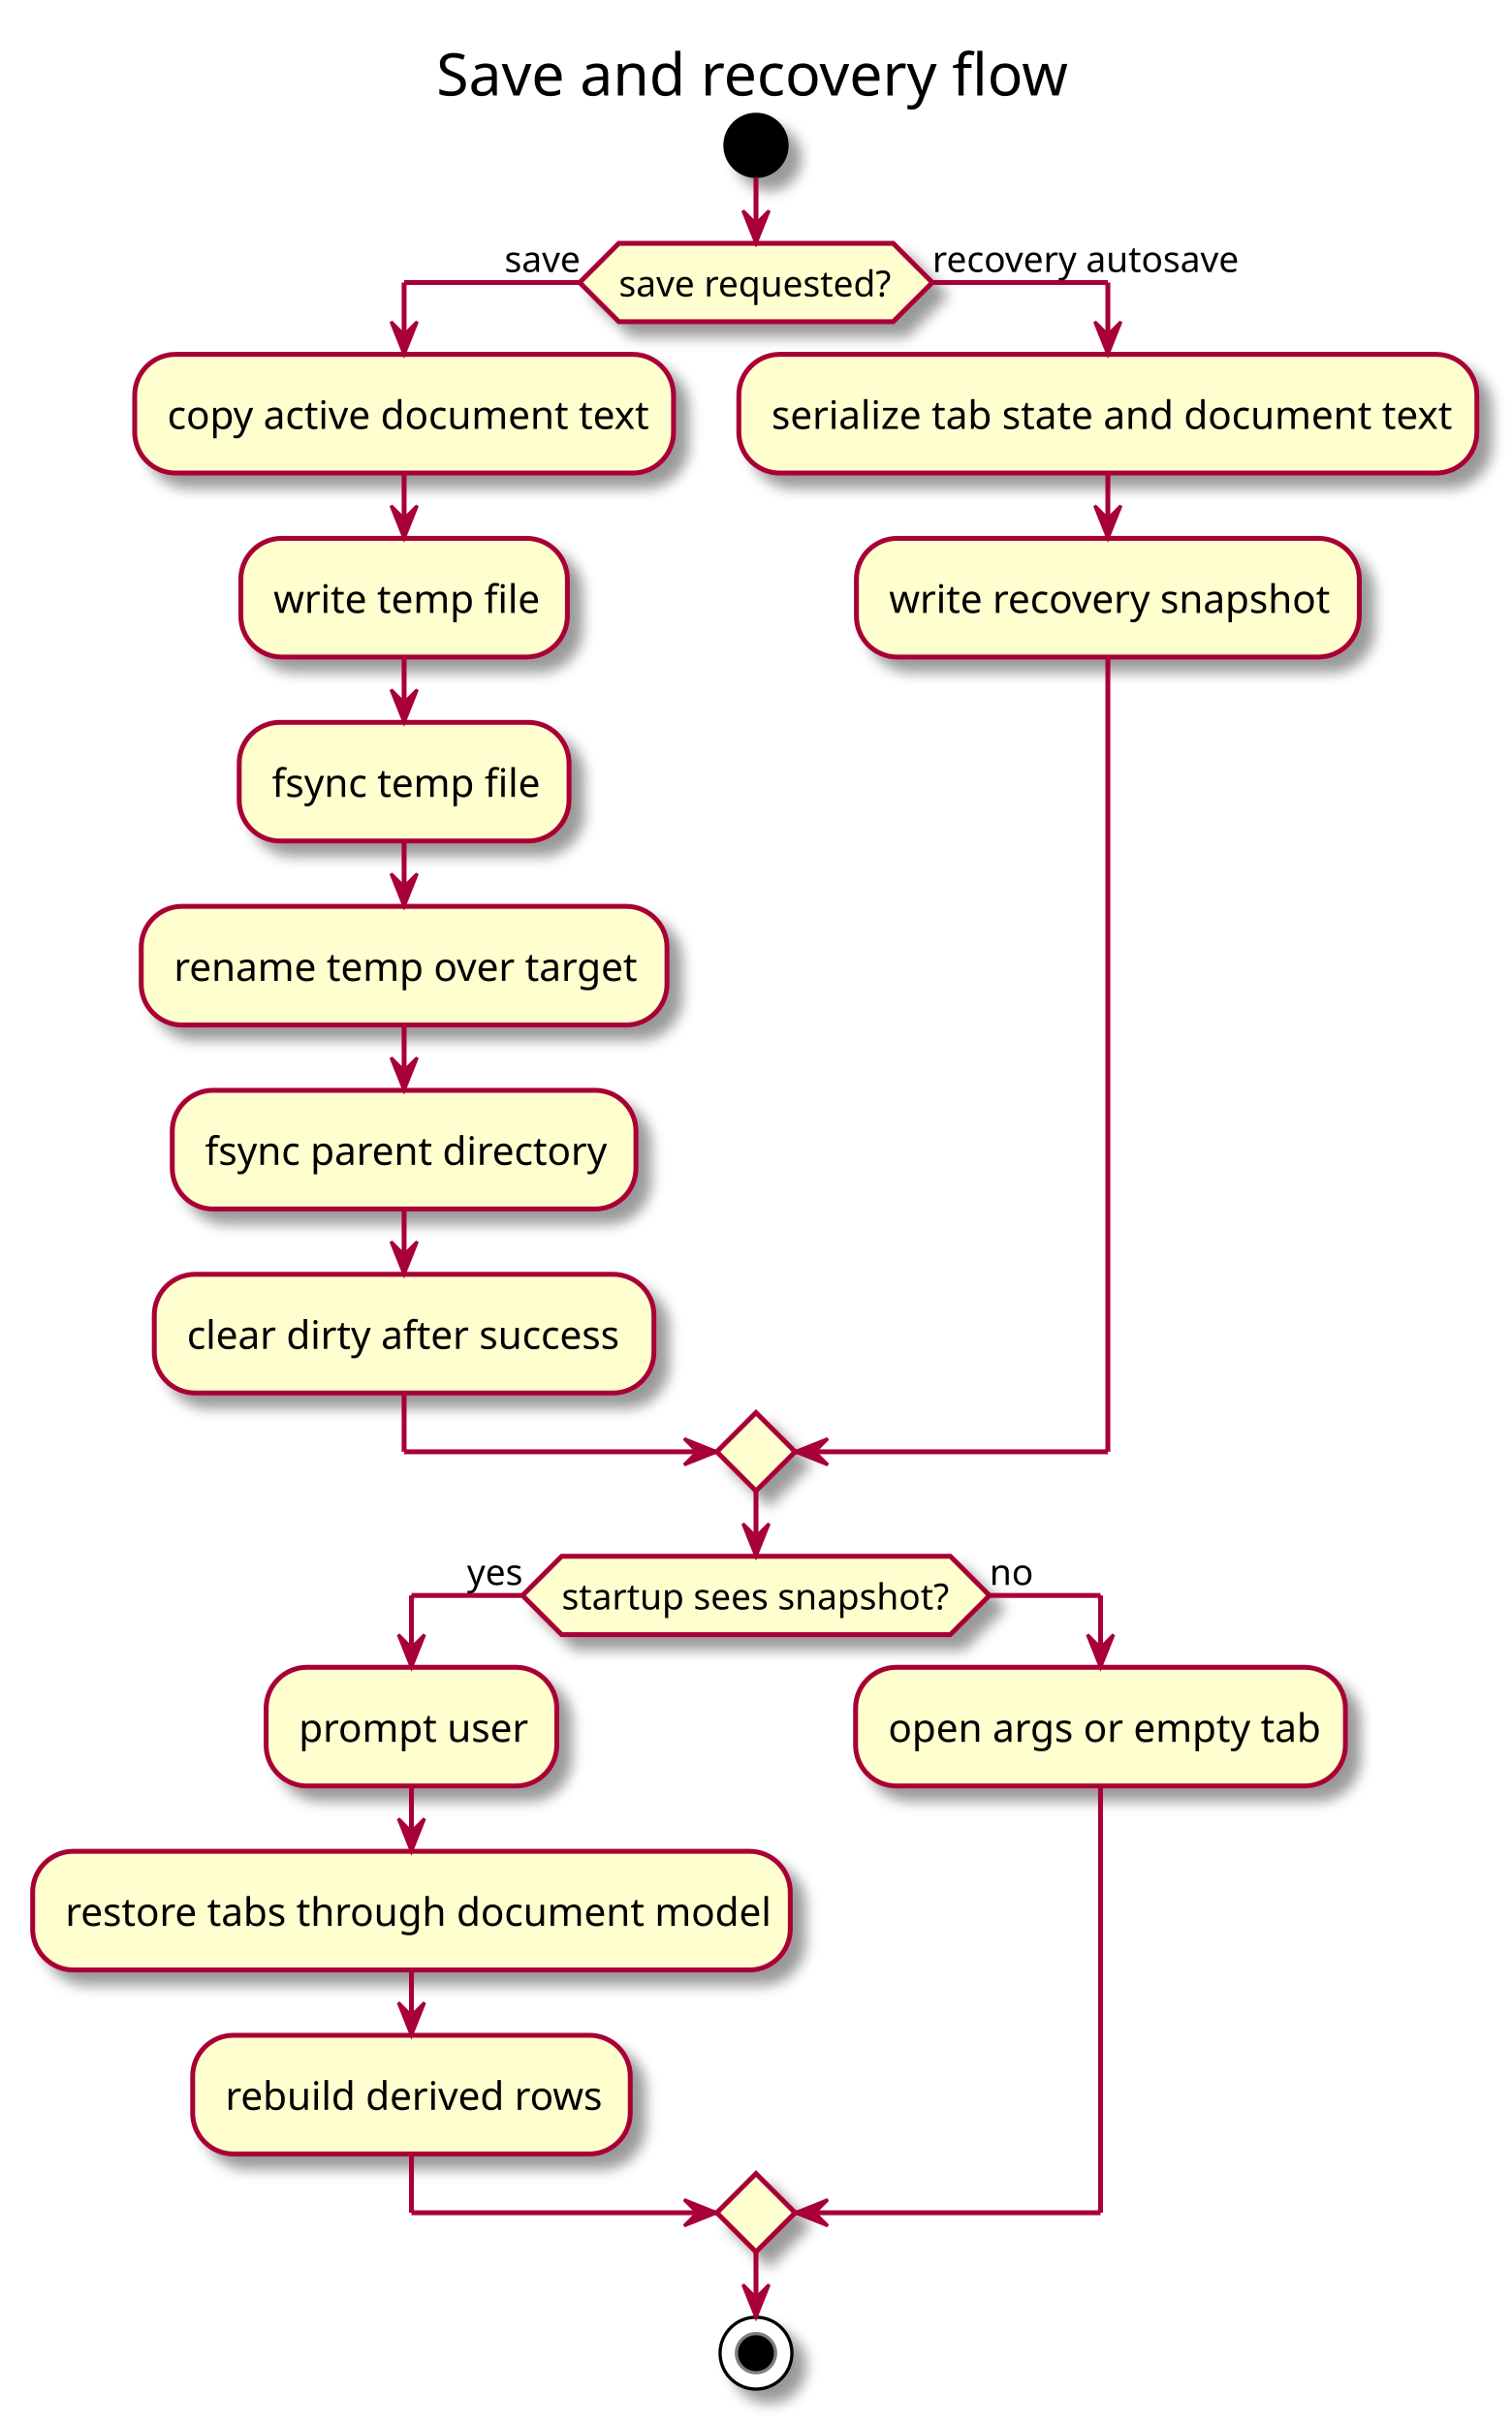
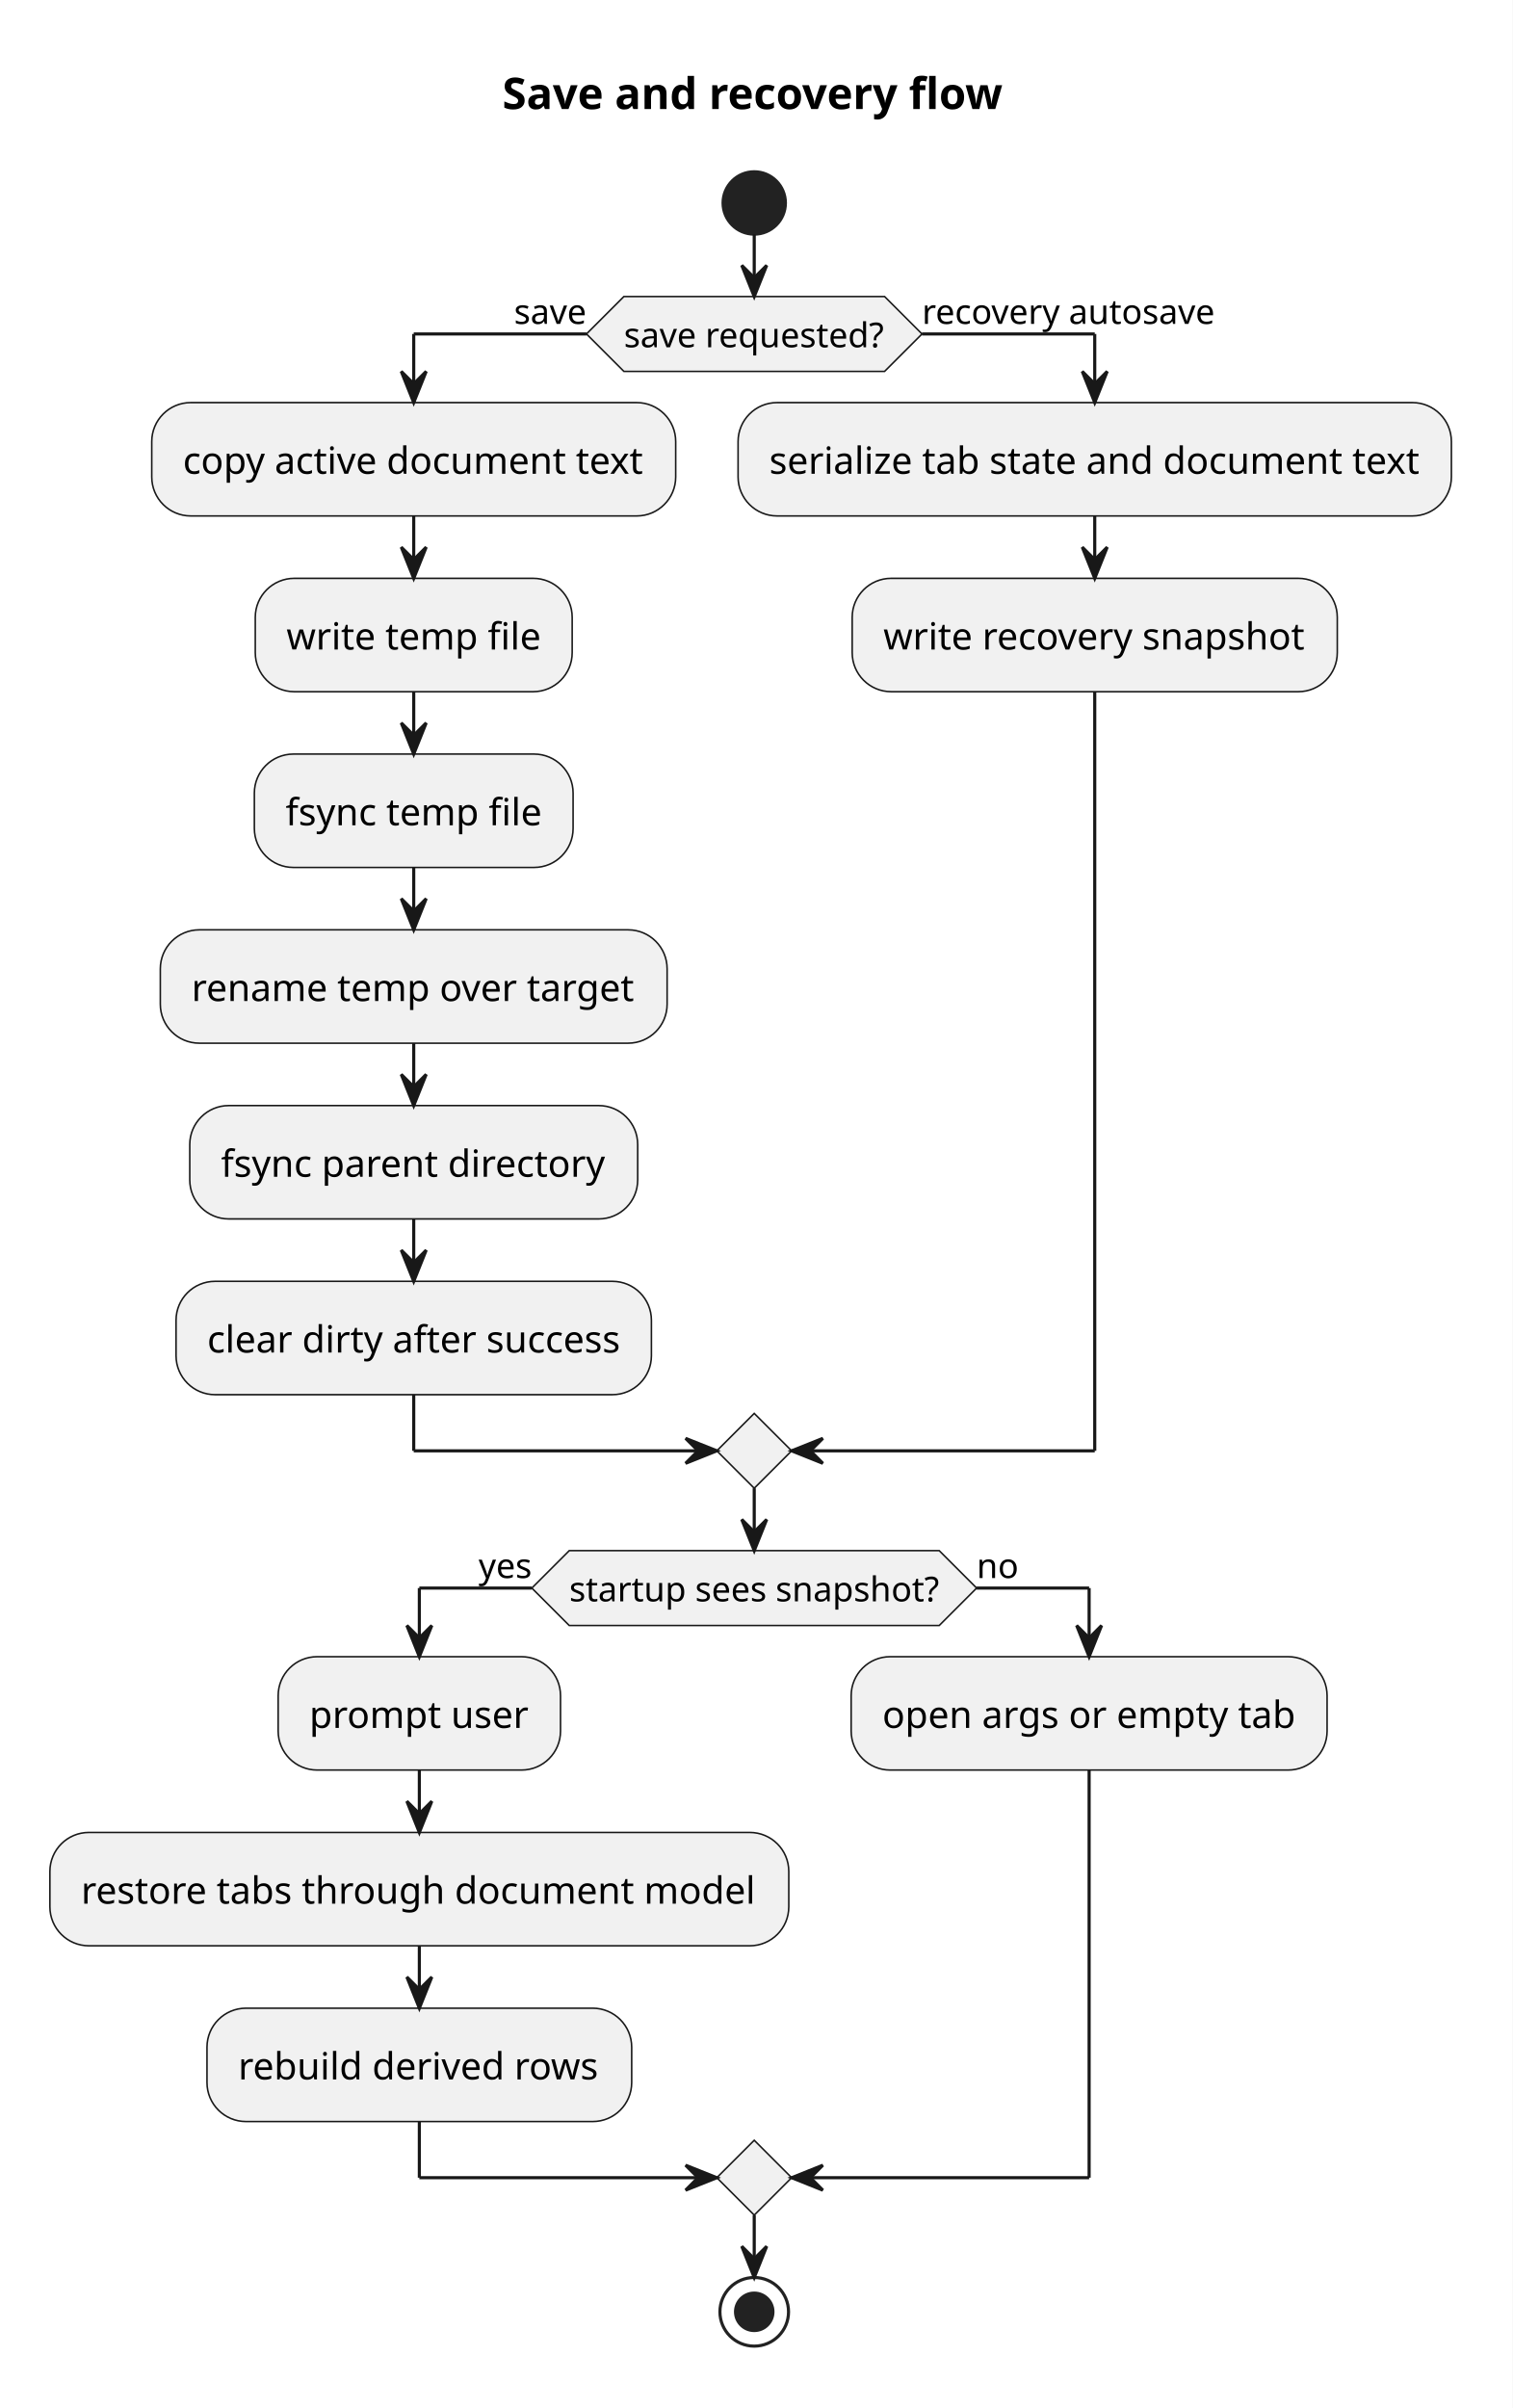
- <svg xmlns="http://www.w3.org/2000/svg" contentScriptType="application/ecmascript" contentStyleType="text/css" height="742px" preserveAspectRatio="none" style="width:463px;height:742px;" version="1.1" viewBox="0 0 463 742" width="463px" zoomAndPan="magnify">
-   <defs>
-     <filter height="300%" id="f1bzzhsvrl9r40" width="300%" x="-1" y="-1">
-       <feGaussianBlur result="blurOut" stdDeviation="2.0" />
-       <feColorMatrix in="blurOut" result="blurOut2" type="matrix" values="0 0 0 0 0 0 0 0 0 0 0 0 0 0 0 0 0 0 .4 0" />
-       <feOffset dx="4.0" dy="4.0" in="blurOut2" result="blurOut3" />
-       <feBlend in="SourceGraphic" in2="blurOut3" mode="normal" />
-     </filter>
-   </defs>
+ <svg xmlns="http://www.w3.org/2000/svg" contentStyleType="text/css" data-diagram-type="ACTIVITY" height="772px" preserveAspectRatio="none" style="width:485px;height:772px;background:#FFFFFF;" version="1.1" viewBox="0 0 485 772" width="485px" zoomAndPan="magnify">
+   <defs />
  <rect width="100%" height="100%" fill="#FFFFFF" />
  <g>
-     <text fill="#000000" font-family="sans-serif" font-size="18" lengthAdjust="spacingAndGlyphs" textLength="194" x="133.625" y="29.242">Save and recovery flow</text>
-     <ellipse cx="231.5" cy="44.516" fill="#000000" filter="url(#f1bzzhsvrl9r40)" rx="10" ry="10" style="stroke: none; stroke-width: 1.0;" />
-     <polygon fill="#FEFECE" filter="url(#f1bzzhsvrl9r40)" points="189.5,74.516,273.5,74.516,285.5,86.516,273.5,98.516,189.5,98.516,177.5,86.516,189.5,74.516" style="stroke: #A80036; stroke-width: 1.5;" />
-     <text fill="#000000" font-family="sans-serif" font-size="11" lengthAdjust="spacingAndGlyphs" textLength="84" x="189.5" y="90.784">save requested?</text>
-     <text fill="#000000" font-family="sans-serif" font-size="11" lengthAdjust="spacingAndGlyphs" textLength="23" x="154.5" y="83.293">save</text>
-     <text fill="#000000" font-family="sans-serif" font-size="11" lengthAdjust="spacingAndGlyphs" textLength="96" x="285.5" y="83.293">recovery autosave</text>
-     <rect fill="#FEFECE" filter="url(#f1bzzhsvrl9r40)" height="36.344" rx="12.5" ry="12.5" style="stroke: #A80036; stroke-width: 1.5;" width="165" x="41.25" y="108.516" />
-     <text fill="#000000" font-family="sans-serif" font-size="12" lengthAdjust="spacingAndGlyphs" textLength="145" x="51.25" y="131.344">copy active document text</text>
-     <rect fill="#FEFECE" filter="url(#f1bzzhsvrl9r40)" height="36.344" rx="12.5" ry="12.5" style="stroke: #A80036; stroke-width: 1.5;" width="100" x="73.75" y="164.86" />
-     <text fill="#000000" font-family="sans-serif" font-size="12" lengthAdjust="spacingAndGlyphs" textLength="80" x="83.75" y="187.688">write temp file</text>
-     <rect fill="#FEFECE" filter="url(#f1bzzhsvrl9r40)" height="36.344" rx="12.5" ry="12.5" style="stroke: #A80036; stroke-width: 1.5;" width="101" x="73.25" y="221.204" />
-     <text fill="#000000" font-family="sans-serif" font-size="12" lengthAdjust="spacingAndGlyphs" textLength="81" x="83.25" y="244.032">fsync temp file</text>
-     <rect fill="#FEFECE" filter="url(#f1bzzhsvrl9r40)" height="36.344" rx="12.5" ry="12.5" style="stroke: #A80036; stroke-width: 1.5;" width="161" x="43.25" y="277.548" />
-     <text fill="#000000" font-family="sans-serif" font-size="12" lengthAdjust="spacingAndGlyphs" textLength="141" x="53.25" y="300.376">rename temp over target</text>
-     <rect fill="#FEFECE" filter="url(#f1bzzhsvrl9r40)" height="36.344" rx="12.5" ry="12.5" style="stroke: #A80036; stroke-width: 1.5;" width="142" x="52.75" y="333.892" />
-     <text fill="#000000" font-family="sans-serif" font-size="12" lengthAdjust="spacingAndGlyphs" textLength="122" x="62.75" y="356.72">fsync parent directory</text>
-     <rect fill="#FEFECE" filter="url(#f1bzzhsvrl9r40)" height="36.344" rx="12.5" ry="12.5" style="stroke: #A80036; stroke-width: 1.5;" width="153" x="47.25" y="390.236" />
-     <text fill="#000000" font-family="sans-serif" font-size="12" lengthAdjust="spacingAndGlyphs" textLength="133" x="57.25" y="413.065">clear dirty after success</text>
-     <rect fill="#FEFECE" filter="url(#f1bzzhsvrl9r40)" height="36.344" rx="12.5" ry="12.5" style="stroke: #A80036; stroke-width: 1.5;" width="226" x="226.25" y="108.516" />
-     <text fill="#000000" font-family="sans-serif" font-size="12" lengthAdjust="spacingAndGlyphs" textLength="206" x="236.25" y="131.344">serialize tab state and document text</text>
-     <rect fill="#FEFECE" filter="url(#f1bzzhsvrl9r40)" height="36.344" rx="12.5" ry="12.5" style="stroke: #A80036; stroke-width: 1.5;" width="154" x="262.25" y="164.86" />
-     <text fill="#000000" font-family="sans-serif" font-size="12" lengthAdjust="spacingAndGlyphs" textLength="134" x="272.25" y="187.688">write recovery snapshot</text>
-     <polygon fill="#FEFECE" filter="url(#f1bzzhsvrl9r40)" points="231.5,432.58,243.5,444.58,231.5,456.58,219.5,444.58,231.5,432.58" style="stroke: #A80036; stroke-width: 1.5;" />
-     <polygon fill="#FEFECE" filter="url(#f1bzzhsvrl9r40)" points="172,476.58,291,476.58,303,488.58,291,500.58,172,500.58,160,488.58,172,476.58" style="stroke: #A80036; stroke-width: 1.5;" />
-     <text fill="#000000" font-family="sans-serif" font-size="11" lengthAdjust="spacingAndGlyphs" textLength="119" x="172" y="492.849">startup sees snapshot?</text>
-     <text fill="#000000" font-family="sans-serif" font-size="11" lengthAdjust="spacingAndGlyphs" textLength="17" x="143" y="485.358">yes</text>
-     <text fill="#000000" font-family="sans-serif" font-size="11" lengthAdjust="spacingAndGlyphs" textLength="14" x="303" y="485.358">no</text>
-     <rect fill="#FEFECE" filter="url(#f1bzzhsvrl9r40)" height="36.344" rx="12.5" ry="12.5" style="stroke: #A80036; stroke-width: 1.5;" width="89" x="81.5" y="510.58" />
-     <text fill="#000000" font-family="sans-serif" font-size="12" lengthAdjust="spacingAndGlyphs" textLength="69" x="91.5" y="533.409">prompt user</text>
-     <rect fill="#FEFECE" filter="url(#f1bzzhsvrl9r40)" height="36.344" rx="12.5" ry="12.5" style="stroke: #A80036; stroke-width: 1.5;" width="232" x="10" y="566.925" />
-     <text fill="#000000" font-family="sans-serif" font-size="12" lengthAdjust="spacingAndGlyphs" textLength="212" x="20" y="589.753">restore tabs through document model</text>
-     <rect fill="#FEFECE" filter="url(#f1bzzhsvrl9r40)" height="36.344" rx="12.5" ry="12.5" style="stroke: #A80036; stroke-width: 1.5;" width="134" x="59" y="623.269" />
-     <text fill="#000000" font-family="sans-serif" font-size="12" lengthAdjust="spacingAndGlyphs" textLength="114" x="69" y="646.097">rebuild derived rows</text>
-     <rect fill="#FEFECE" filter="url(#f1bzzhsvrl9r40)" height="36.344" rx="12.5" ry="12.5" style="stroke: #A80036; stroke-width: 1.5;" width="150" x="262" y="510.58" />
-     <text fill="#000000" font-family="sans-serif" font-size="12" lengthAdjust="spacingAndGlyphs" textLength="130" x="272" y="533.409">open args or empty tab</text>
-     <polygon fill="#FEFECE" filter="url(#f1bzzhsvrl9r40)" points="231.5,665.613,243.5,677.613,231.5,689.613,219.5,677.613,231.5,665.613" style="stroke: #A80036; stroke-width: 1.5;" />
-     <ellipse cx="231.5" cy="720.613" fill="#FFFFFF" filter="url(#f1bzzhsvrl9r40)" rx="11" ry="11" style="stroke: #000000; stroke-width: 1.0;" />
-     <ellipse cx="231.5" cy="720.613" fill="#000000" rx="6" ry="6" style="stroke: #7F7F7F; stroke-width: 1.0;" />
-     <line style="stroke: #A80036; stroke-width: 1.5;" x1="123.75" x2="123.75" y1="144.86" y2="164.86" />
-     <polygon fill="#A80036" points="119.75,154.86,123.75,164.86,127.75,154.86,123.75,158.86" style="stroke: #A80036; stroke-width: 1.0;" />
-     <line style="stroke: #A80036; stroke-width: 1.5;" x1="123.75" x2="123.75" y1="201.204" y2="221.204" />
-     <polygon fill="#A80036" points="119.75,211.204,123.75,221.204,127.75,211.204,123.75,215.204" style="stroke: #A80036; stroke-width: 1.0;" />
-     <line style="stroke: #A80036; stroke-width: 1.5;" x1="123.75" x2="123.75" y1="257.548" y2="277.548" />
-     <polygon fill="#A80036" points="119.75,267.548,123.75,277.548,127.75,267.548,123.75,271.548" style="stroke: #A80036; stroke-width: 1.0;" />
-     <line style="stroke: #A80036; stroke-width: 1.5;" x1="123.75" x2="123.75" y1="313.892" y2="333.892" />
-     <polygon fill="#A80036" points="119.75,323.892,123.75,333.892,127.75,323.892,123.75,327.892" style="stroke: #A80036; stroke-width: 1.0;" />
-     <line style="stroke: #A80036; stroke-width: 1.5;" x1="123.75" x2="123.75" y1="370.236" y2="390.236" />
-     <polygon fill="#A80036" points="119.75,380.236,123.75,390.236,127.75,380.236,123.75,384.236" style="stroke: #A80036; stroke-width: 1.0;" />
-     <line style="stroke: #A80036; stroke-width: 1.5;" x1="339.25" x2="339.25" y1="144.86" y2="164.86" />
-     <polygon fill="#A80036" points="335.25,154.86,339.25,164.86,343.25,154.86,339.25,158.86" style="stroke: #A80036; stroke-width: 1.0;" />
-     <line style="stroke: #A80036; stroke-width: 1.5;" x1="177.5" x2="123.75" y1="86.516" y2="86.516" />
-     <line style="stroke: #A80036; stroke-width: 1.5;" x1="123.75" x2="123.75" y1="86.516" y2="108.516" />
-     <polygon fill="#A80036" points="119.75,98.516,123.75,108.516,127.75,98.516,123.75,102.516" style="stroke: #A80036; stroke-width: 1.0;" />
-     <line style="stroke: #A80036; stroke-width: 1.5;" x1="285.5" x2="339.25" y1="86.516" y2="86.516" />
-     <line style="stroke: #A80036; stroke-width: 1.5;" x1="339.25" x2="339.25" y1="86.516" y2="108.516" />
-     <polygon fill="#A80036" points="335.25,98.516,339.25,108.516,343.25,98.516,339.25,102.516" style="stroke: #A80036; stroke-width: 1.0;" />
-     <line style="stroke: #A80036; stroke-width: 1.5;" x1="123.75" x2="123.75" y1="426.58" y2="444.58" />
-     <line style="stroke: #A80036; stroke-width: 1.5;" x1="123.75" x2="219.5" y1="444.58" y2="444.58" />
-     <polygon fill="#A80036" points="209.5,440.58,219.5,444.58,209.5,448.58,213.5,444.58" style="stroke: #A80036; stroke-width: 1.0;" />
-     <line style="stroke: #A80036; stroke-width: 1.5;" x1="339.25" x2="339.25" y1="201.204" y2="444.58" />
-     <line style="stroke: #A80036; stroke-width: 1.5;" x1="339.25" x2="243.5" y1="444.58" y2="444.58" />
-     <polygon fill="#A80036" points="253.5,440.58,243.5,444.58,253.5,448.58,249.5,444.58" style="stroke: #A80036; stroke-width: 1.0;" />
-     <line style="stroke: #A80036; stroke-width: 1.5;" x1="231.5" x2="231.5" y1="54.516" y2="74.516" />
-     <polygon fill="#A80036" points="227.5,64.516,231.5,74.516,235.5,64.516,231.5,68.516" style="stroke: #A80036; stroke-width: 1.0;" />
-     <line style="stroke: #A80036; stroke-width: 1.5;" x1="126" x2="126" y1="546.925" y2="566.925" />
-     <polygon fill="#A80036" points="122,556.925,126,566.925,130,556.925,126,560.925" style="stroke: #A80036; stroke-width: 1.0;" />
-     <line style="stroke: #A80036; stroke-width: 1.5;" x1="126" x2="126" y1="603.269" y2="623.269" />
-     <polygon fill="#A80036" points="122,613.269,126,623.269,130,613.269,126,617.269" style="stroke: #A80036; stroke-width: 1.0;" />
-     <line style="stroke: #A80036; stroke-width: 1.5;" x1="160" x2="126" y1="488.58" y2="488.58" />
-     <line style="stroke: #A80036; stroke-width: 1.5;" x1="126" x2="126" y1="488.58" y2="510.58" />
-     <polygon fill="#A80036" points="122,500.58,126,510.58,130,500.58,126,504.58" style="stroke: #A80036; stroke-width: 1.0;" />
-     <line style="stroke: #A80036; stroke-width: 1.5;" x1="303" x2="337" y1="488.58" y2="488.58" />
-     <line style="stroke: #A80036; stroke-width: 1.5;" x1="337" x2="337" y1="488.58" y2="510.58" />
-     <polygon fill="#A80036" points="333,500.58,337,510.58,341,500.58,337,504.58" style="stroke: #A80036; stroke-width: 1.0;" />
-     <line style="stroke: #A80036; stroke-width: 1.5;" x1="126" x2="126" y1="659.613" y2="677.613" />
-     <line style="stroke: #A80036; stroke-width: 1.5;" x1="126" x2="219.5" y1="677.613" y2="677.613" />
-     <polygon fill="#A80036" points="209.5,673.613,219.5,677.613,209.5,681.613,213.5,677.613" style="stroke: #A80036; stroke-width: 1.0;" />
-     <line style="stroke: #A80036; stroke-width: 1.5;" x1="337" x2="337" y1="546.925" y2="677.613" />
-     <line style="stroke: #A80036; stroke-width: 1.5;" x1="337" x2="243.5" y1="677.613" y2="677.613" />
-     <polygon fill="#A80036" points="253.5,673.613,243.5,677.613,253.5,681.613,249.5,677.613" style="stroke: #A80036; stroke-width: 1.0;" />
-     <line style="stroke: #A80036; stroke-width: 1.5;" x1="231.5" x2="231.5" y1="456.58" y2="476.58" />
-     <polygon fill="#A80036" points="227.5,466.58,231.5,476.58,235.5,466.58,231.5,470.58" style="stroke: #A80036; stroke-width: 1.0;" />
-     <line style="stroke: #A80036; stroke-width: 1.5;" x1="231.5" x2="231.5" y1="689.613" y2="709.613" />
-     <polygon fill="#A80036" points="227.5,699.613,231.5,709.613,235.5,699.613,231.5,703.613" style="stroke: #A80036; stroke-width: 1.0;" />
+     <g class="title" data-source-line="2">
+       <text fill="#000000" font-family="sans-serif" font-size="14" font-weight="700" lengthAdjust="spacing" textLength="161.237" x="161.068" y="34.966">Save and recovery flow</text>
+     </g>
+     <ellipse cx="241.835" cy="65.068" fill="#222222" rx="10" ry="10" style="stroke:#222222;stroke-width:1;" />
+     <polygon fill="#F1F1F1" points="200.041,95.068,283.63,95.068,295.63,107.068,283.63,119.068,200.041,119.068,188.041,107.068,200.041,95.068" style="stroke:#181818;stroke-width:0.5;" />
+     <text fill="#000000" font-family="sans-serif" font-size="11" lengthAdjust="spacing" textLength="83.588" x="200.041" y="111.336">save requested?</text>
+     <text fill="#000000" font-family="sans-serif" font-size="11" lengthAdjust="spacing" textLength="23.232" x="164.809" y="103.845">save</text>
+     <text fill="#000000" font-family="sans-serif" font-size="11" lengthAdjust="spacing" textLength="94.313" x="295.63" y="103.845">recovery autosave</text>
+     <rect fill="#F1F1F1" height="36.344" rx="12.5" ry="12.5" style="stroke:#181818;stroke-width:0.5;" width="167.997" x="48.658" y="129.068" />
+     <text fill="#000000" font-family="sans-serif" font-size="12" lengthAdjust="spacing" textLength="147.997" x="58.658" y="151.896">copy active document text</text>
+     <rect fill="#F1F1F1" height="36.344" rx="12.5" ry="12.5" style="stroke:#181818;stroke-width:0.5;" width="101.613" x="81.85" y="185.412" />
+     <text fill="#000000" font-family="sans-serif" font-size="12" lengthAdjust="spacing" textLength="81.613" x="91.85" y="208.24">write temp file</text>
+     <rect fill="#F1F1F1" height="36.344" rx="12.5" ry="12.5" style="stroke:#181818;stroke-width:0.5;" width="102.201" x="81.556" y="241.756" />
+     <text fill="#000000" font-family="sans-serif" font-size="12" lengthAdjust="spacing" textLength="82.201" x="91.556" y="264.584">fsync temp file</text>
+     <rect fill="#F1F1F1" height="36.344" rx="12.5" ry="12.5" style="stroke:#181818;stroke-width:0.5;" width="162.501" x="51.406" y="298.1" />
+     <text fill="#000000" font-family="sans-serif" font-size="12" lengthAdjust="spacing" textLength="142.501" x="61.406" y="320.928">rename temp over target</text>
+     <rect fill="#F1F1F1" height="36.344" rx="12.5" ry="12.5" style="stroke:#181818;stroke-width:0.5;" width="143.625" x="60.844" y="354.444" />
+     <text fill="#000000" font-family="sans-serif" font-size="12" lengthAdjust="spacing" textLength="123.625" x="70.844" y="377.272">fsync parent directory</text>
+     <rect fill="#F1F1F1" height="36.344" rx="12.5" ry="12.5" style="stroke:#181818;stroke-width:0.5;" width="152.421" x="56.446" y="410.788" />
+     <text fill="#000000" font-family="sans-serif" font-size="12" lengthAdjust="spacing" textLength="132.421" x="66.446" y="433.617">clear dirty after success</text>
+     <rect fill="#F1F1F1" height="36.344" rx="12.5" ry="12.5" style="stroke:#181818;stroke-width:0.5;" width="228.718" x="236.655" y="129.068" />
+     <text fill="#000000" font-family="sans-serif" font-size="12" lengthAdjust="spacing" textLength="208.718" x="246.655" y="151.896">serialize tab state and document text</text>
+     <rect fill="#F1F1F1" height="36.344" rx="12.5" ry="12.5" style="stroke:#181818;stroke-width:0.5;" width="155.541" x="273.243" y="185.412" />
+     <text fill="#000000" font-family="sans-serif" font-size="12" lengthAdjust="spacing" textLength="135.541" x="283.243" y="208.24">write recovery snapshot</text>
+     <polygon fill="#F1F1F1" points="241.835,453.133,253.835,465.133,241.835,477.133,229.835,465.133,241.835,453.133" style="stroke:#181818;stroke-width:0.5;" />
+     <polygon fill="#F1F1F1" points="182.524,497.133,301.147,497.133,313.147,509.133,301.147,521.133,182.524,521.133,170.524,509.133,182.524,497.133" style="stroke:#181818;stroke-width:0.5;" />
+     <text fill="#000000" font-family="sans-serif" font-size="11" lengthAdjust="spacing" textLength="118.623" x="182.524" y="513.401">startup sees snapshot?</text>
+     <text fill="#000000" font-family="sans-serif" font-size="11" lengthAdjust="spacing" textLength="17.083" x="153.441" y="505.91">yes</text>
+     <text fill="#000000" font-family="sans-serif" font-size="11" lengthAdjust="spacing" textLength="13.453" x="313.147" y="505.91">no</text>
+     <rect fill="#F1F1F1" height="36.344" rx="12.5" ry="12.5" style="stroke:#181818;stroke-width:0.5;" width="90.537" x="89.189" y="531.133" />
+     <text fill="#000000" font-family="sans-serif" font-size="12" lengthAdjust="spacing" textLength="70.537" x="99.189" y="553.961">prompt user</text>
+     <rect fill="#F1F1F1" height="36.344" rx="12.5" ry="12.5" style="stroke:#181818;stroke-width:0.5;" width="236.914" x="16" y="587.477" />
+     <text fill="#000000" font-family="sans-serif" font-size="12" lengthAdjust="spacing" textLength="216.914" x="26" y="610.305">restore tabs through document model</text>
+     <rect fill="#F1F1F1" height="36.344" rx="12.5" ry="12.5" style="stroke:#181818;stroke-width:0.5;" width="136.173" x="66.37" y="643.821" />
+     <text fill="#000000" font-family="sans-serif" font-size="12" lengthAdjust="spacing" textLength="116.173" x="76.37" y="666.649">rebuild derived rows</text>
+     <rect fill="#F1F1F1" height="36.344" rx="12.5" ry="12.5" style="stroke:#181818;stroke-width:0.5;" width="152.601" x="272.914" y="531.133" />
+     <text fill="#000000" font-family="sans-serif" font-size="12" lengthAdjust="spacing" textLength="132.601" x="282.914" y="553.961">open args or empty tab</text>
+     <polygon fill="#F1F1F1" points="241.835,686.165,253.835,698.165,241.835,710.165,229.835,698.165,241.835,686.165" style="stroke:#181818;stroke-width:0.5;" />
+     <ellipse cx="241.835" cy="741.165" fill="none" rx="11" ry="11" style="stroke:#222222;stroke-width:1;" />
+     <ellipse cx="241.835" cy="741.165" fill="#222222" rx="6" ry="6" style="stroke:#222222;stroke-width:1;" />
+     <line style="stroke:#181818;stroke-width:1;" x1="132.657" x2="132.657" y1="165.412" y2="185.412" />
+     <polygon fill="#181818" points="128.657,175.412,132.657,185.412,136.657,175.412,132.657,179.412" style="stroke:#181818;stroke-width:1;" />
+     <line style="stroke:#181818;stroke-width:1;" x1="132.657" x2="132.657" y1="221.756" y2="241.756" />
+     <polygon fill="#181818" points="128.657,231.756,132.657,241.756,136.657,231.756,132.657,235.756" style="stroke:#181818;stroke-width:1;" />
+     <line style="stroke:#181818;stroke-width:1;" x1="132.657" x2="132.657" y1="278.1" y2="298.1" />
+     <polygon fill="#181818" points="128.657,288.1,132.657,298.1,136.657,288.1,132.657,292.1" style="stroke:#181818;stroke-width:1;" />
+     <line style="stroke:#181818;stroke-width:1;" x1="132.657" x2="132.657" y1="334.444" y2="354.444" />
+     <polygon fill="#181818" points="128.657,344.444,132.657,354.444,136.657,344.444,132.657,348.444" style="stroke:#181818;stroke-width:1;" />
+     <line style="stroke:#181818;stroke-width:1;" x1="132.657" x2="132.657" y1="390.788" y2="410.788" />
+     <polygon fill="#181818" points="128.657,400.788,132.657,410.788,136.657,400.788,132.657,404.788" style="stroke:#181818;stroke-width:1;" />
+     <line style="stroke:#181818;stroke-width:1;" x1="351.014" x2="351.014" y1="165.412" y2="185.412" />
+     <polygon fill="#181818" points="347.014,175.412,351.014,185.412,355.014,175.412,351.014,179.412" style="stroke:#181818;stroke-width:1;" />
+     <line style="stroke:#181818;stroke-width:1;" x1="188.041" x2="132.657" y1="107.068" y2="107.068" />
+     <line style="stroke:#181818;stroke-width:1;" x1="132.657" x2="132.657" y1="107.068" y2="129.068" />
+     <polygon fill="#181818" points="128.657,119.068,132.657,129.068,136.657,119.068,132.657,123.068" style="stroke:#181818;stroke-width:1;" />
+     <line style="stroke:#181818;stroke-width:1;" x1="295.63" x2="351.014" y1="107.068" y2="107.068" />
+     <line style="stroke:#181818;stroke-width:1;" x1="351.014" x2="351.014" y1="107.068" y2="129.068" />
+     <polygon fill="#181818" points="347.014,119.068,351.014,129.068,355.014,119.068,351.014,123.068" style="stroke:#181818;stroke-width:1;" />
+     <line style="stroke:#181818;stroke-width:1;" x1="132.657" x2="132.657" y1="447.133" y2="465.133" />
+     <line style="stroke:#181818;stroke-width:1;" x1="132.657" x2="229.835" y1="465.133" y2="465.133" />
+     <polygon fill="#181818" points="219.835,461.133,229.835,465.133,219.835,469.133,223.835,465.133" style="stroke:#181818;stroke-width:1;" />
+     <line style="stroke:#181818;stroke-width:1;" x1="351.014" x2="351.014" y1="221.756" y2="465.133" />
+     <line style="stroke:#181818;stroke-width:1;" x1="351.014" x2="253.835" y1="465.133" y2="465.133" />
+     <polygon fill="#181818" points="263.835,461.133,253.835,465.133,263.835,469.133,259.835,465.133" style="stroke:#181818;stroke-width:1;" />
+     <line style="stroke:#181818;stroke-width:1;" x1="241.835" x2="241.835" y1="75.068" y2="95.068" />
+     <polygon fill="#181818" points="237.835,85.068,241.835,95.068,245.835,85.068,241.835,89.068" style="stroke:#181818;stroke-width:1;" />
+     <line style="stroke:#181818;stroke-width:1;" x1="134.457" x2="134.457" y1="567.477" y2="587.477" />
+     <polygon fill="#181818" points="130.457,577.477,134.457,587.477,138.457,577.477,134.457,581.477" style="stroke:#181818;stroke-width:1;" />
+     <line style="stroke:#181818;stroke-width:1;" x1="134.457" x2="134.457" y1="623.821" y2="643.821" />
+     <polygon fill="#181818" points="130.457,633.821,134.457,643.821,138.457,633.821,134.457,637.821" style="stroke:#181818;stroke-width:1;" />
+     <line style="stroke:#181818;stroke-width:1;" x1="170.524" x2="134.457" y1="509.133" y2="509.133" />
+     <line style="stroke:#181818;stroke-width:1;" x1="134.457" x2="134.457" y1="509.133" y2="531.133" />
+     <polygon fill="#181818" points="130.457,521.133,134.457,531.133,138.457,521.133,134.457,525.133" style="stroke:#181818;stroke-width:1;" />
+     <line style="stroke:#181818;stroke-width:1;" x1="313.147" x2="349.214" y1="509.133" y2="509.133" />
+     <line style="stroke:#181818;stroke-width:1;" x1="349.214" x2="349.214" y1="509.133" y2="531.133" />
+     <polygon fill="#181818" points="345.214,521.133,349.214,531.133,353.214,521.133,349.214,525.133" style="stroke:#181818;stroke-width:1;" />
+     <line style="stroke:#181818;stroke-width:1;" x1="134.457" x2="134.457" y1="680.165" y2="698.165" />
+     <line style="stroke:#181818;stroke-width:1;" x1="134.457" x2="229.835" y1="698.165" y2="698.165" />
+     <polygon fill="#181818" points="219.835,694.165,229.835,698.165,219.835,702.165,223.835,698.165" style="stroke:#181818;stroke-width:1;" />
+     <line style="stroke:#181818;stroke-width:1;" x1="349.214" x2="349.214" y1="567.477" y2="698.165" />
+     <line style="stroke:#181818;stroke-width:1;" x1="349.214" x2="253.835" y1="698.165" y2="698.165" />
+     <polygon fill="#181818" points="263.835,694.165,253.835,698.165,263.835,702.165,259.835,698.165" style="stroke:#181818;stroke-width:1;" />
+     <line style="stroke:#181818;stroke-width:1;" x1="241.835" x2="241.835" y1="477.133" y2="497.133" />
+     <polygon fill="#181818" points="237.835,487.133,241.835,497.133,245.835,487.133,241.835,491.133" style="stroke:#181818;stroke-width:1;" />
+     <line style="stroke:#181818;stroke-width:1;" x1="241.835" x2="241.835" y1="710.165" y2="730.165" />
+     <polygon fill="#181818" points="237.835,720.165,241.835,730.165,245.835,720.165,241.835,724.165" style="stroke:#181818;stroke-width:1;" />
  </g>
</svg>
